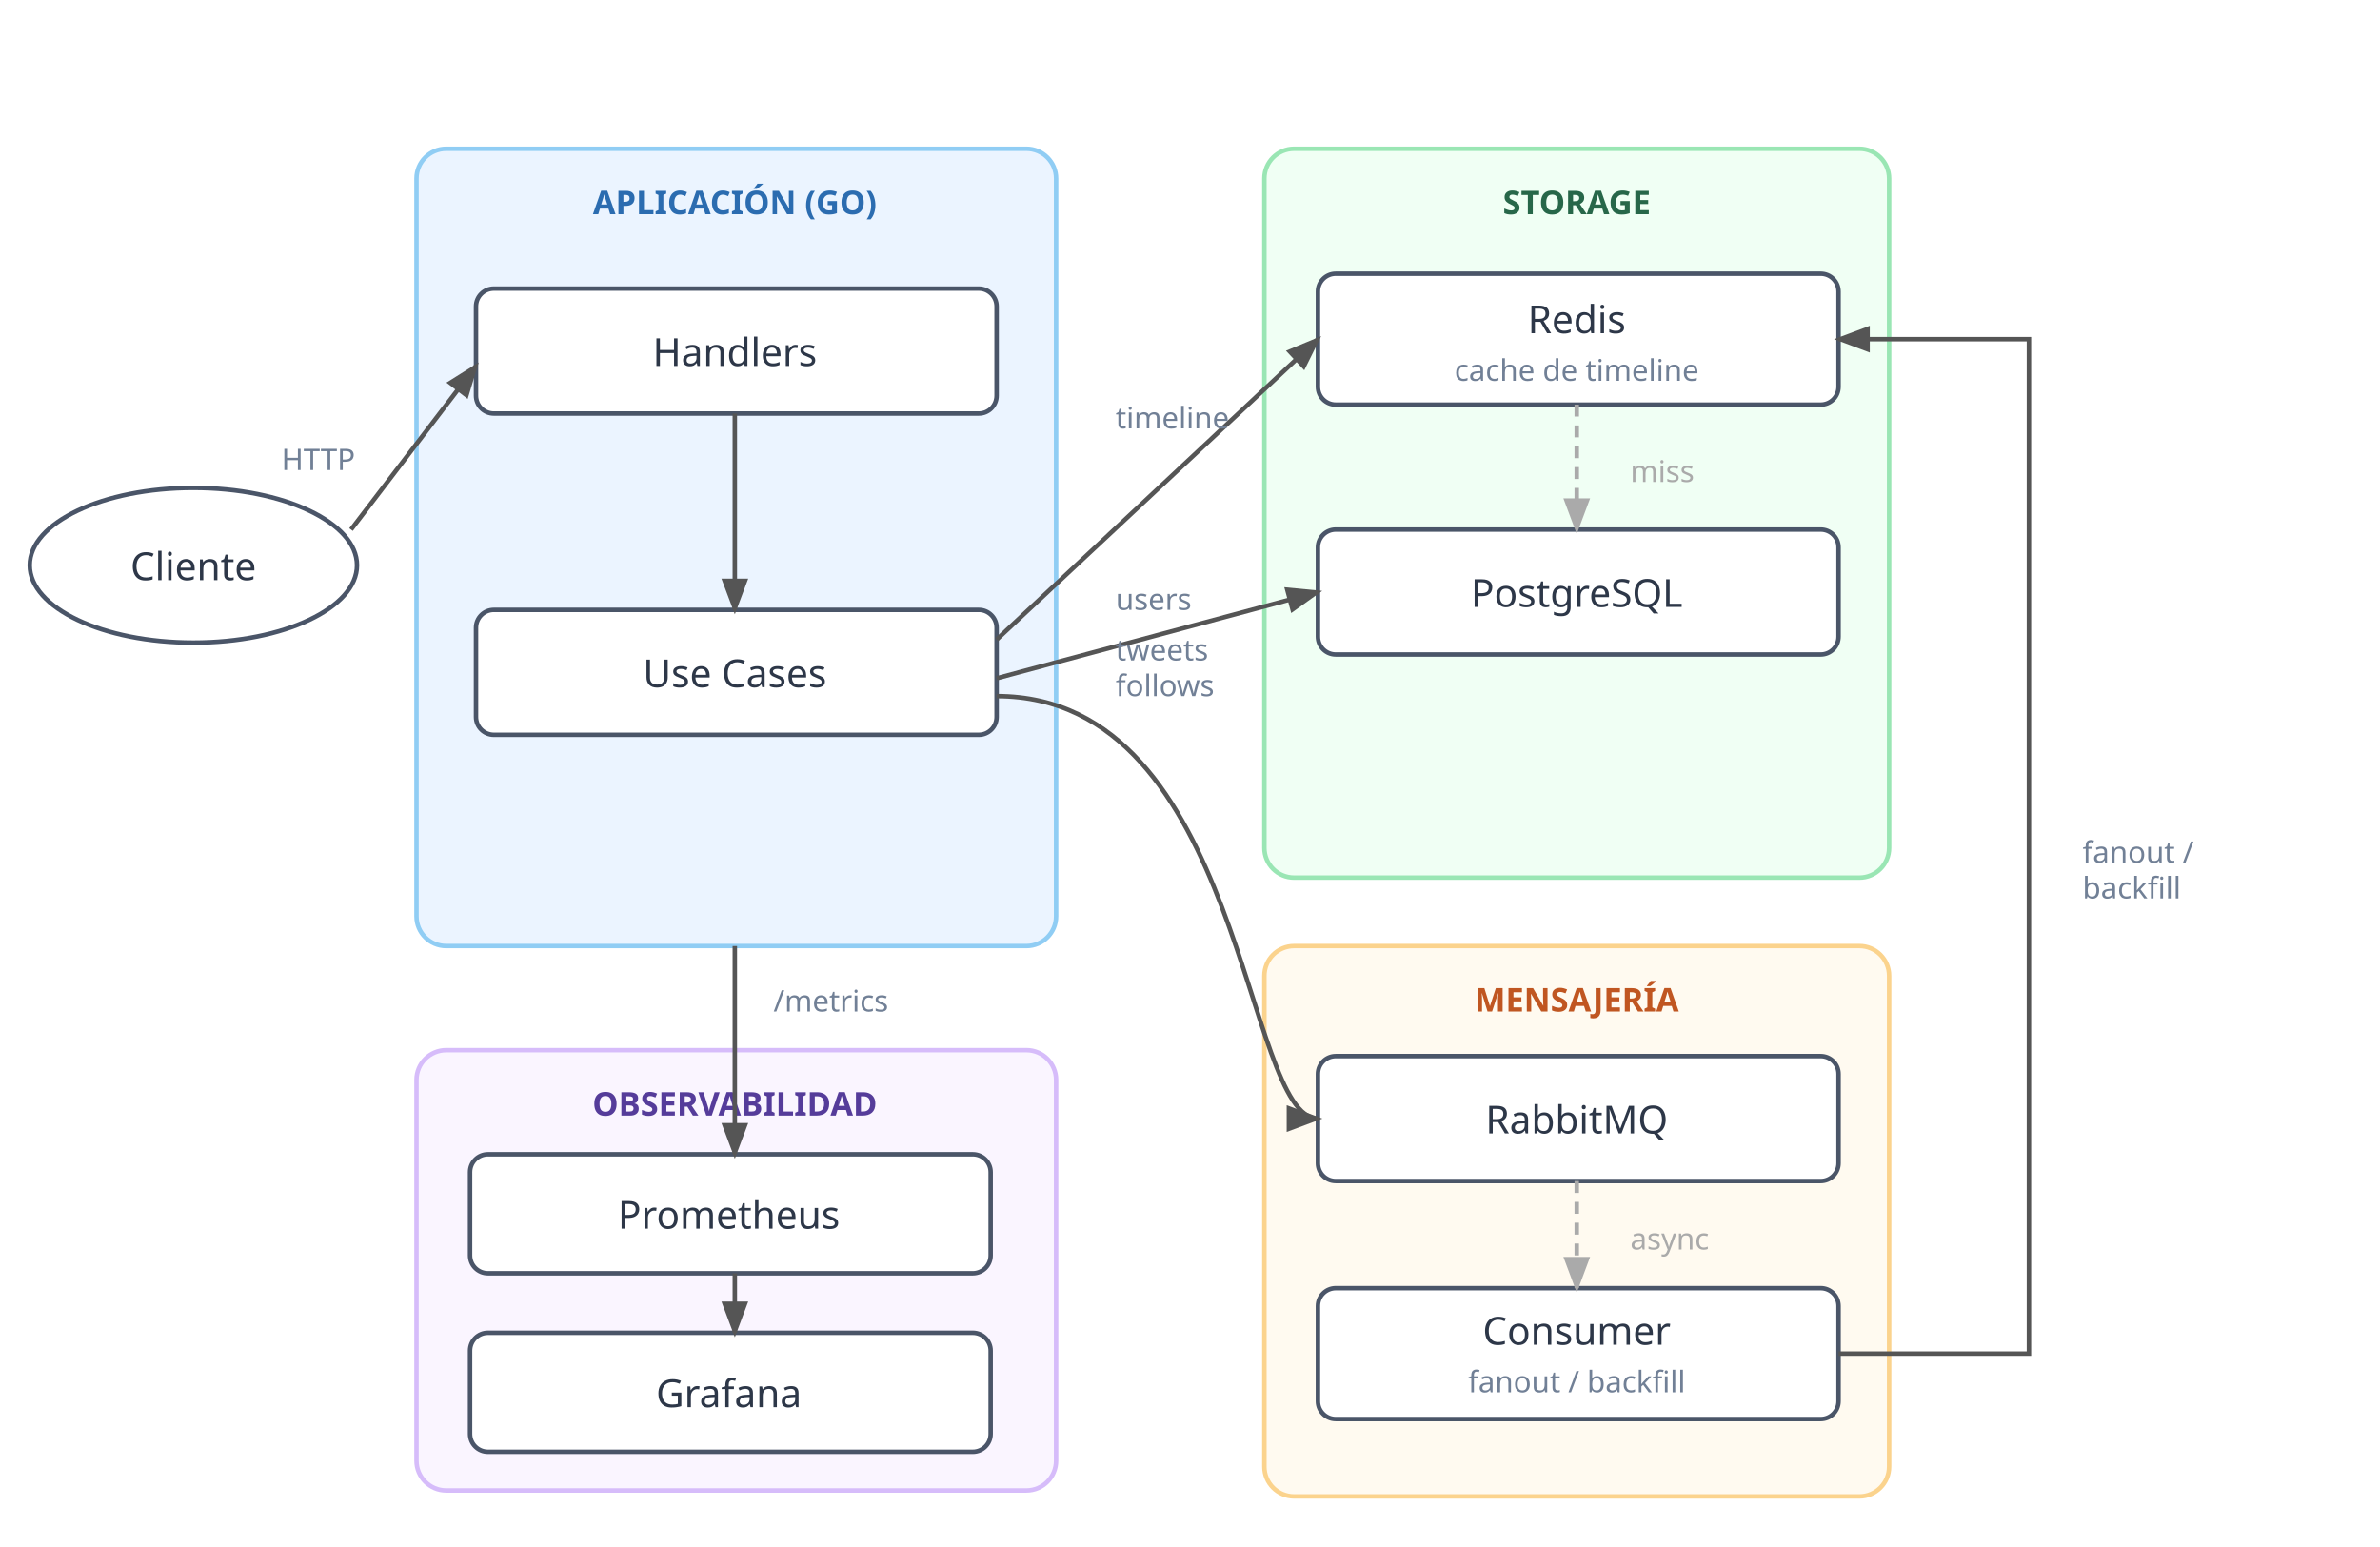
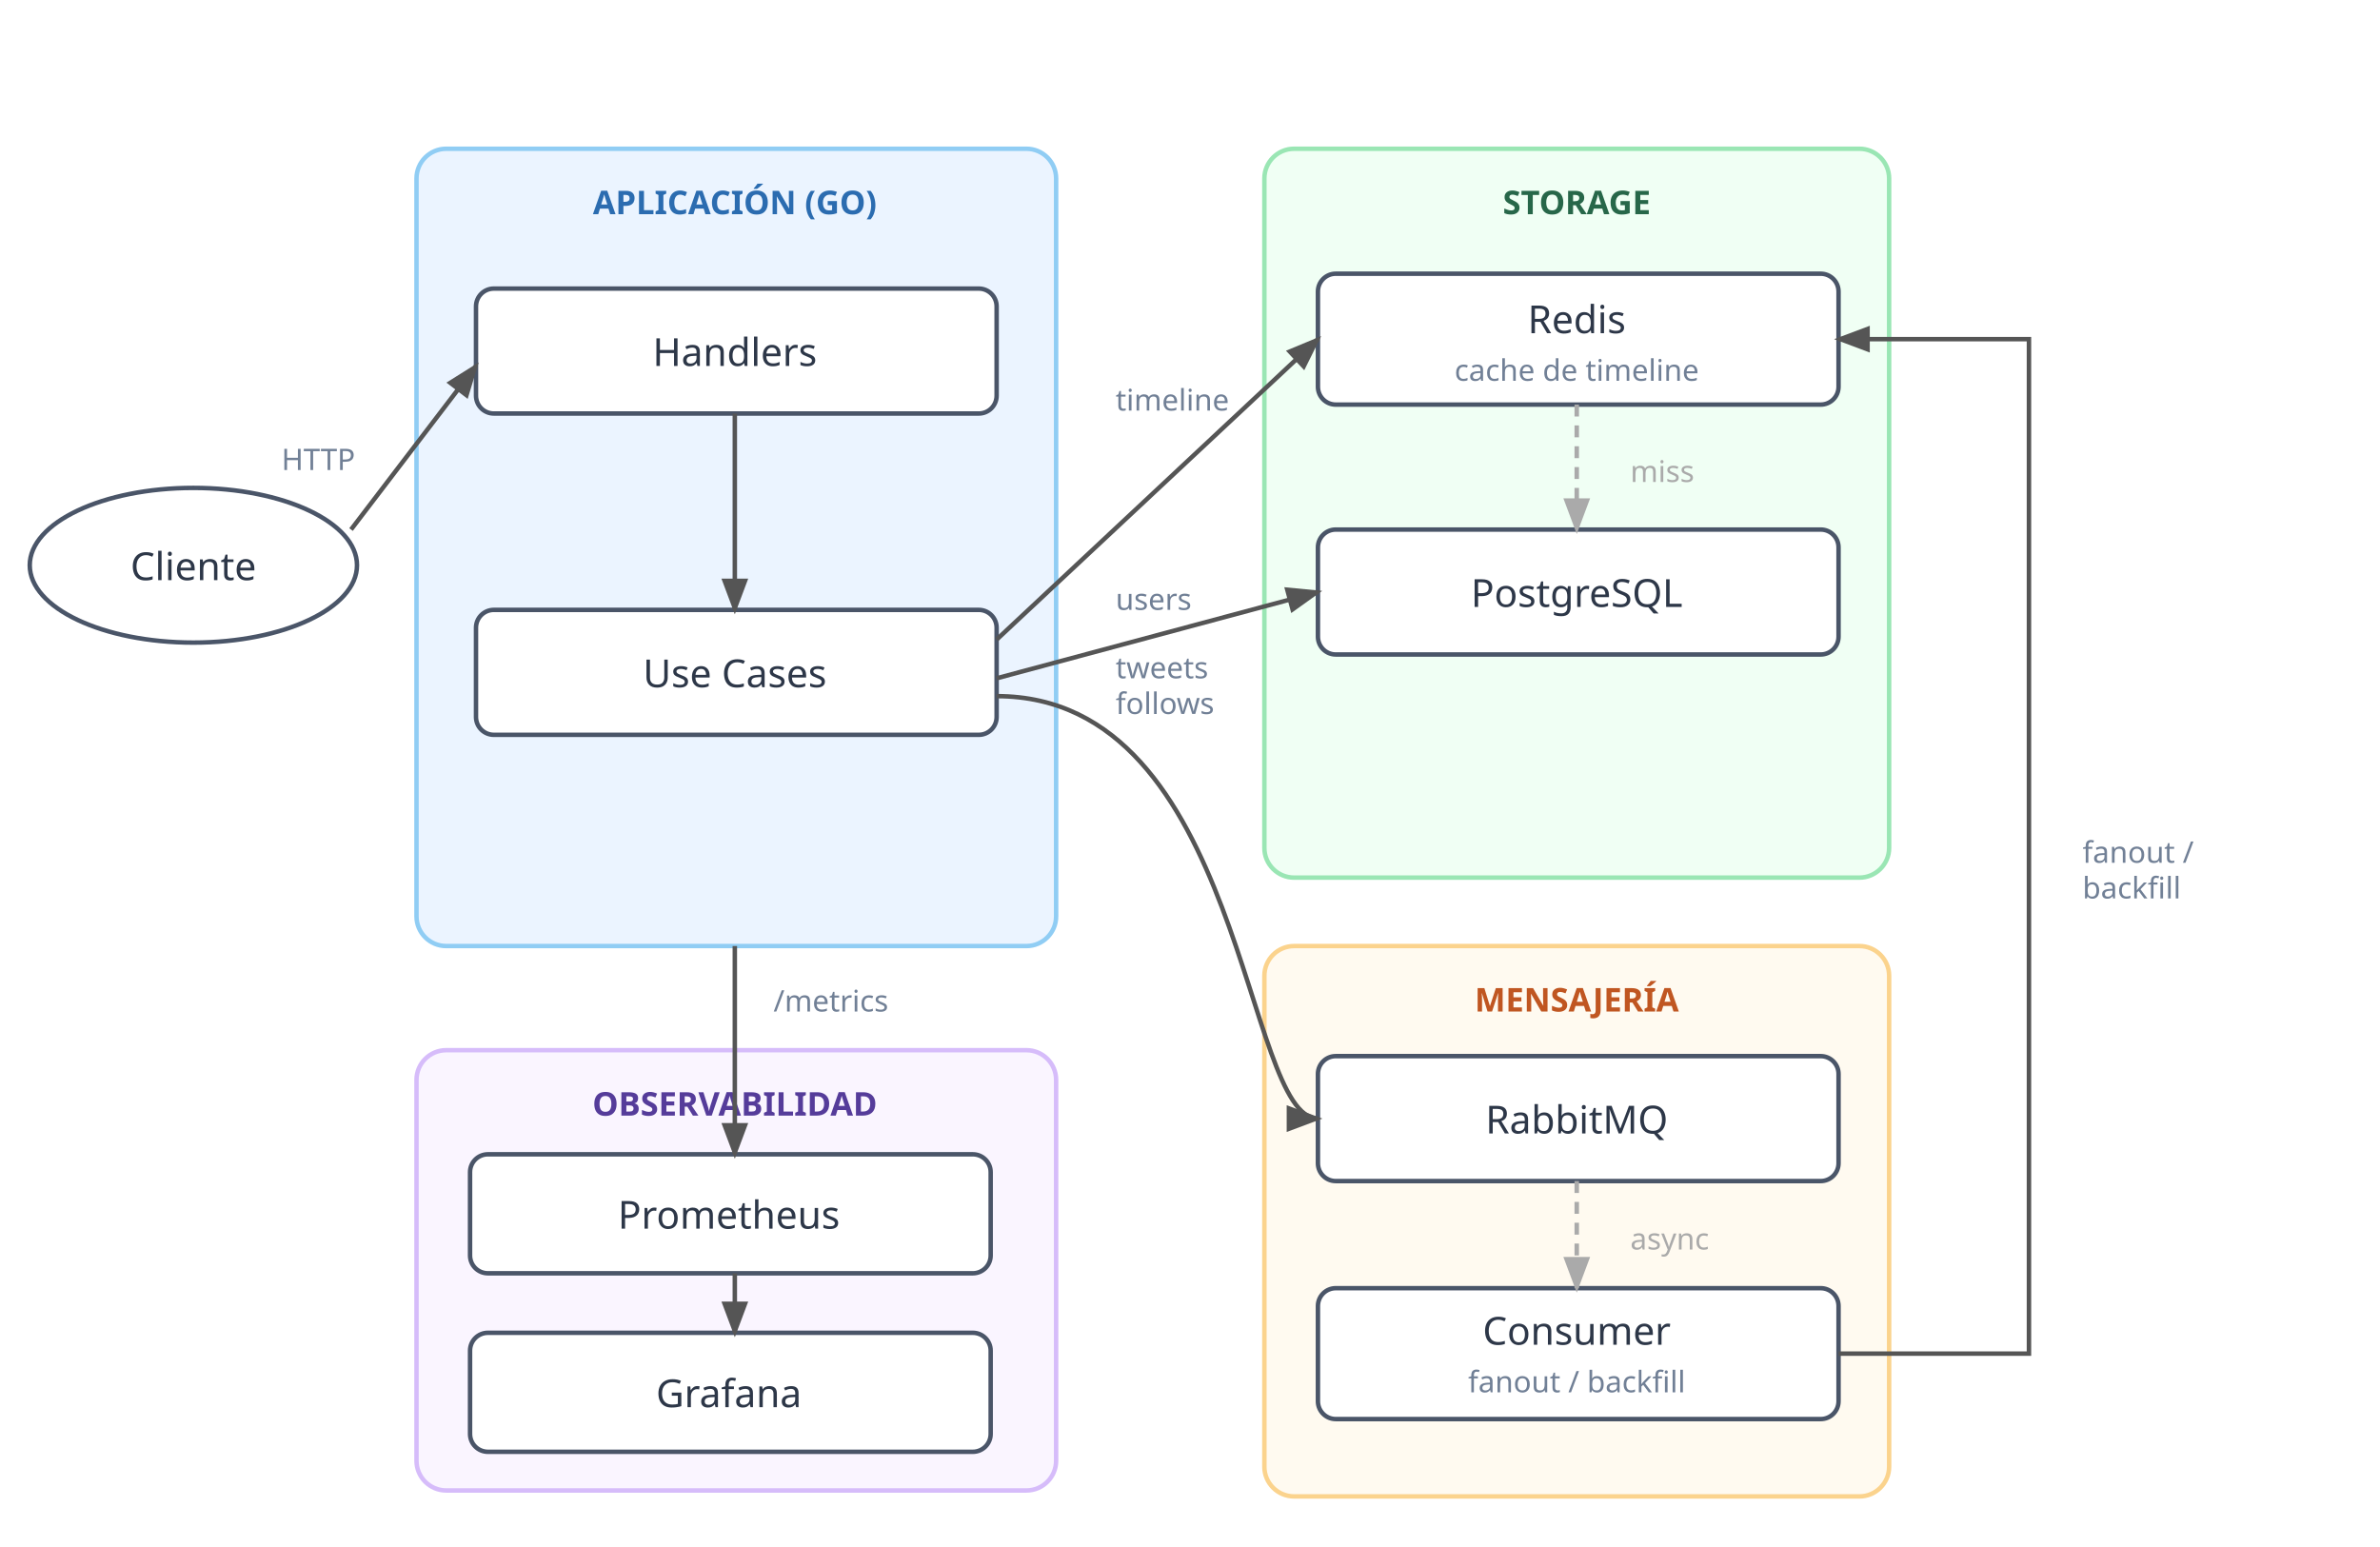
<svg xmlns="http://www.w3.org/2000/svg" viewBox="0 0 800 520" font-family="'Segoe UI', system-ui, sans-serif">
  <defs>
    <marker id="arr" markerWidth="8" markerHeight="6" refX="7" refY="3" orient="auto">
      <polygon points="0 0, 8 3, 0 6" fill="#555" />
    </marker>
    <marker id="arr-dash" markerWidth="8" markerHeight="6" refX="7" refY="3" orient="auto">
      <polygon points="0 0, 8 3, 0 6" fill="#aaa" />
    </marker>
  </defs>
  <rect width="800" height="520" fill="white" />
  <rect x="140" y="50" width="215" height="268" rx="10" fill="#EBF4FF" stroke="#90CDF4" stroke-width="1.5" />
  <text x="247" y="72" text-anchor="middle" font-size="11" font-weight="600" fill="#2B6CB0">APLICACIÓN (GO)</text>
  <rect x="425" y="50" width="210" height="245" rx="10" fill="#F0FFF4" stroke="#9AE6B4" stroke-width="1.5" />
  <text x="530" y="72" text-anchor="middle" font-size="11" font-weight="600" fill="#276749">STORAGE</text>
  <rect x="425" y="318" width="210" height="185" rx="10" fill="#FFFAF0" stroke="#FBD38D" stroke-width="1.5" />
  <text x="530" y="340" text-anchor="middle" font-size="11" font-weight="600" fill="#C05621">MENSAJERÍA</text>
  <rect x="140" y="353" width="215" height="148" rx="10" fill="#FAF5FF" stroke="#D6BCFA" stroke-width="1.5" />
  <text x="247" y="375" text-anchor="middle" font-size="11" font-weight="600" fill="#553C9A">OBSERVABILIDAD</text>
  <ellipse cx="65" cy="190" rx="55" ry="26" fill="white" stroke="#4A5568" stroke-width="1.5" />
  <text x="65" y="195" text-anchor="middle" font-size="13" fill="#2D3748">Cliente</text>
  <rect x="160" y="97" width="175" height="42" rx="6" fill="white" stroke="#4A5568" stroke-width="1.5" />
  <text x="247" y="123" text-anchor="middle" font-size="13" fill="#2D3748">Handlers</text>
  <rect x="160" y="205" width="175" height="42" rx="6" fill="white" stroke="#4A5568" stroke-width="1.5" />
  <text x="247" y="231" text-anchor="middle" font-size="13" fill="#2D3748">Use Cases</text>
  <rect x="443" y="92" width="175" height="44" rx="6" fill="white" stroke="#4A5568" stroke-width="1.5" />
  <text x="530" y="112" text-anchor="middle" font-size="13" fill="#2D3748">Redis</text>
  <text x="530" y="128" text-anchor="middle" font-size="10" fill="#718096">cache de timeline</text>
  <rect x="443" y="178" width="175" height="42" rx="6" fill="white" stroke="#4A5568" stroke-width="1.5" />
  <text x="530" y="204" text-anchor="middle" font-size="13" fill="#2D3748">PostgreSQL</text>
  <rect x="443" y="355" width="175" height="42" rx="6" fill="white" stroke="#4A5568" stroke-width="1.5" />
  <text x="530" y="381" text-anchor="middle" font-size="13" fill="#2D3748">RabbitMQ</text>
  <rect x="443" y="433" width="175" height="44" rx="6" fill="white" stroke="#4A5568" stroke-width="1.5" />
  <text x="530" y="452" text-anchor="middle" font-size="13" fill="#2D3748">Consumer</text>
  <text x="530" y="468" text-anchor="middle" font-size="10" fill="#718096">fanout / backfill</text>
  <rect x="158" y="388" width="175" height="40" rx="6" fill="white" stroke="#4A5568" stroke-width="1.5" />
  <text x="245" y="413" text-anchor="middle" font-size="13" fill="#2D3748">Prometheus</text>
  <rect x="158" y="448" width="175" height="40" rx="6" fill="white" stroke="#4A5568" stroke-width="1.5" />
  <text x="245" y="473" text-anchor="middle" font-size="13" fill="#2D3748">Grafana</text>
  <line x1="118" y1="178" x2="160" y2="123" stroke="#555" stroke-width="1.5" marker-end="url(#arr)" />
  <text x="107" y="158" font-size="10" fill="#718096" text-anchor="middle">HTTP</text>
  <line x1="247" y1="139" x2="247" y2="205" stroke="#555" stroke-width="1.5" marker-end="url(#arr)" />
  <line x1="335" y1="215" x2="443" y2="114" stroke="#555" stroke-width="1.5" marker-end="url(#arr)" />
-   <text x="375" y="144" font-size="10" fill="#718096">timeline</text>
+   <text x="375" y="138" font-size="10" fill="#718096">timeline</text>
  <line x1="335" y1="228" x2="443" y2="199" stroke="#555" stroke-width="1.5" marker-end="url(#arr)" />
  <text x="375" y="205" font-size="10" fill="#718096">users</text>
-   <text x="375" y="222" font-size="10" fill="#718096">tweets</text>
-   <text x="375" y="234" font-size="10" fill="#718096">follows</text>
+   <text x="375" y="228" font-size="10" fill="#718096">tweets</text>
+   <text x="375" y="240" font-size="10" fill="#718096">follows</text>
  <line x1="530" y1="136" x2="530" y2="178" stroke="#aaa" stroke-width="1.5" stroke-dasharray="4,3" marker-end="url(#arr-dash)" />
  <text x="548" y="162" font-size="10" fill="#aaa">miss</text>
  <path d="M335 234 C418 234 418 376 443 376" stroke="#555" stroke-width="1.5" fill="none" marker-end="url(#arr)" />
  <line x1="530" y1="397" x2="530" y2="433" stroke="#aaa" stroke-width="1.5" stroke-dasharray="4,3" marker-end="url(#arr-dash)" />
  <text x="548" y="420" font-size="10" fill="#aaa">async</text>
  <path d="M618 455 L682 455 L682 114 L618 114" stroke="#555" stroke-width="1.5" fill="none" marker-end="url(#arr)" />
  <text x="700" y="290" font-size="10" fill="#718096">fanout /</text>
  <text x="700" y="302" font-size="10" fill="#718096">backfill</text>
  <line x1="247" y1="318" x2="247" y2="388" stroke="#555" stroke-width="1.5" marker-end="url(#arr)" />
  <text x="260" y="340" font-size="10" fill="#718096">/metrics</text>
  <line x1="247" y1="428" x2="247" y2="448" stroke="#555" stroke-width="1.5" marker-end="url(#arr)" />
</svg>
